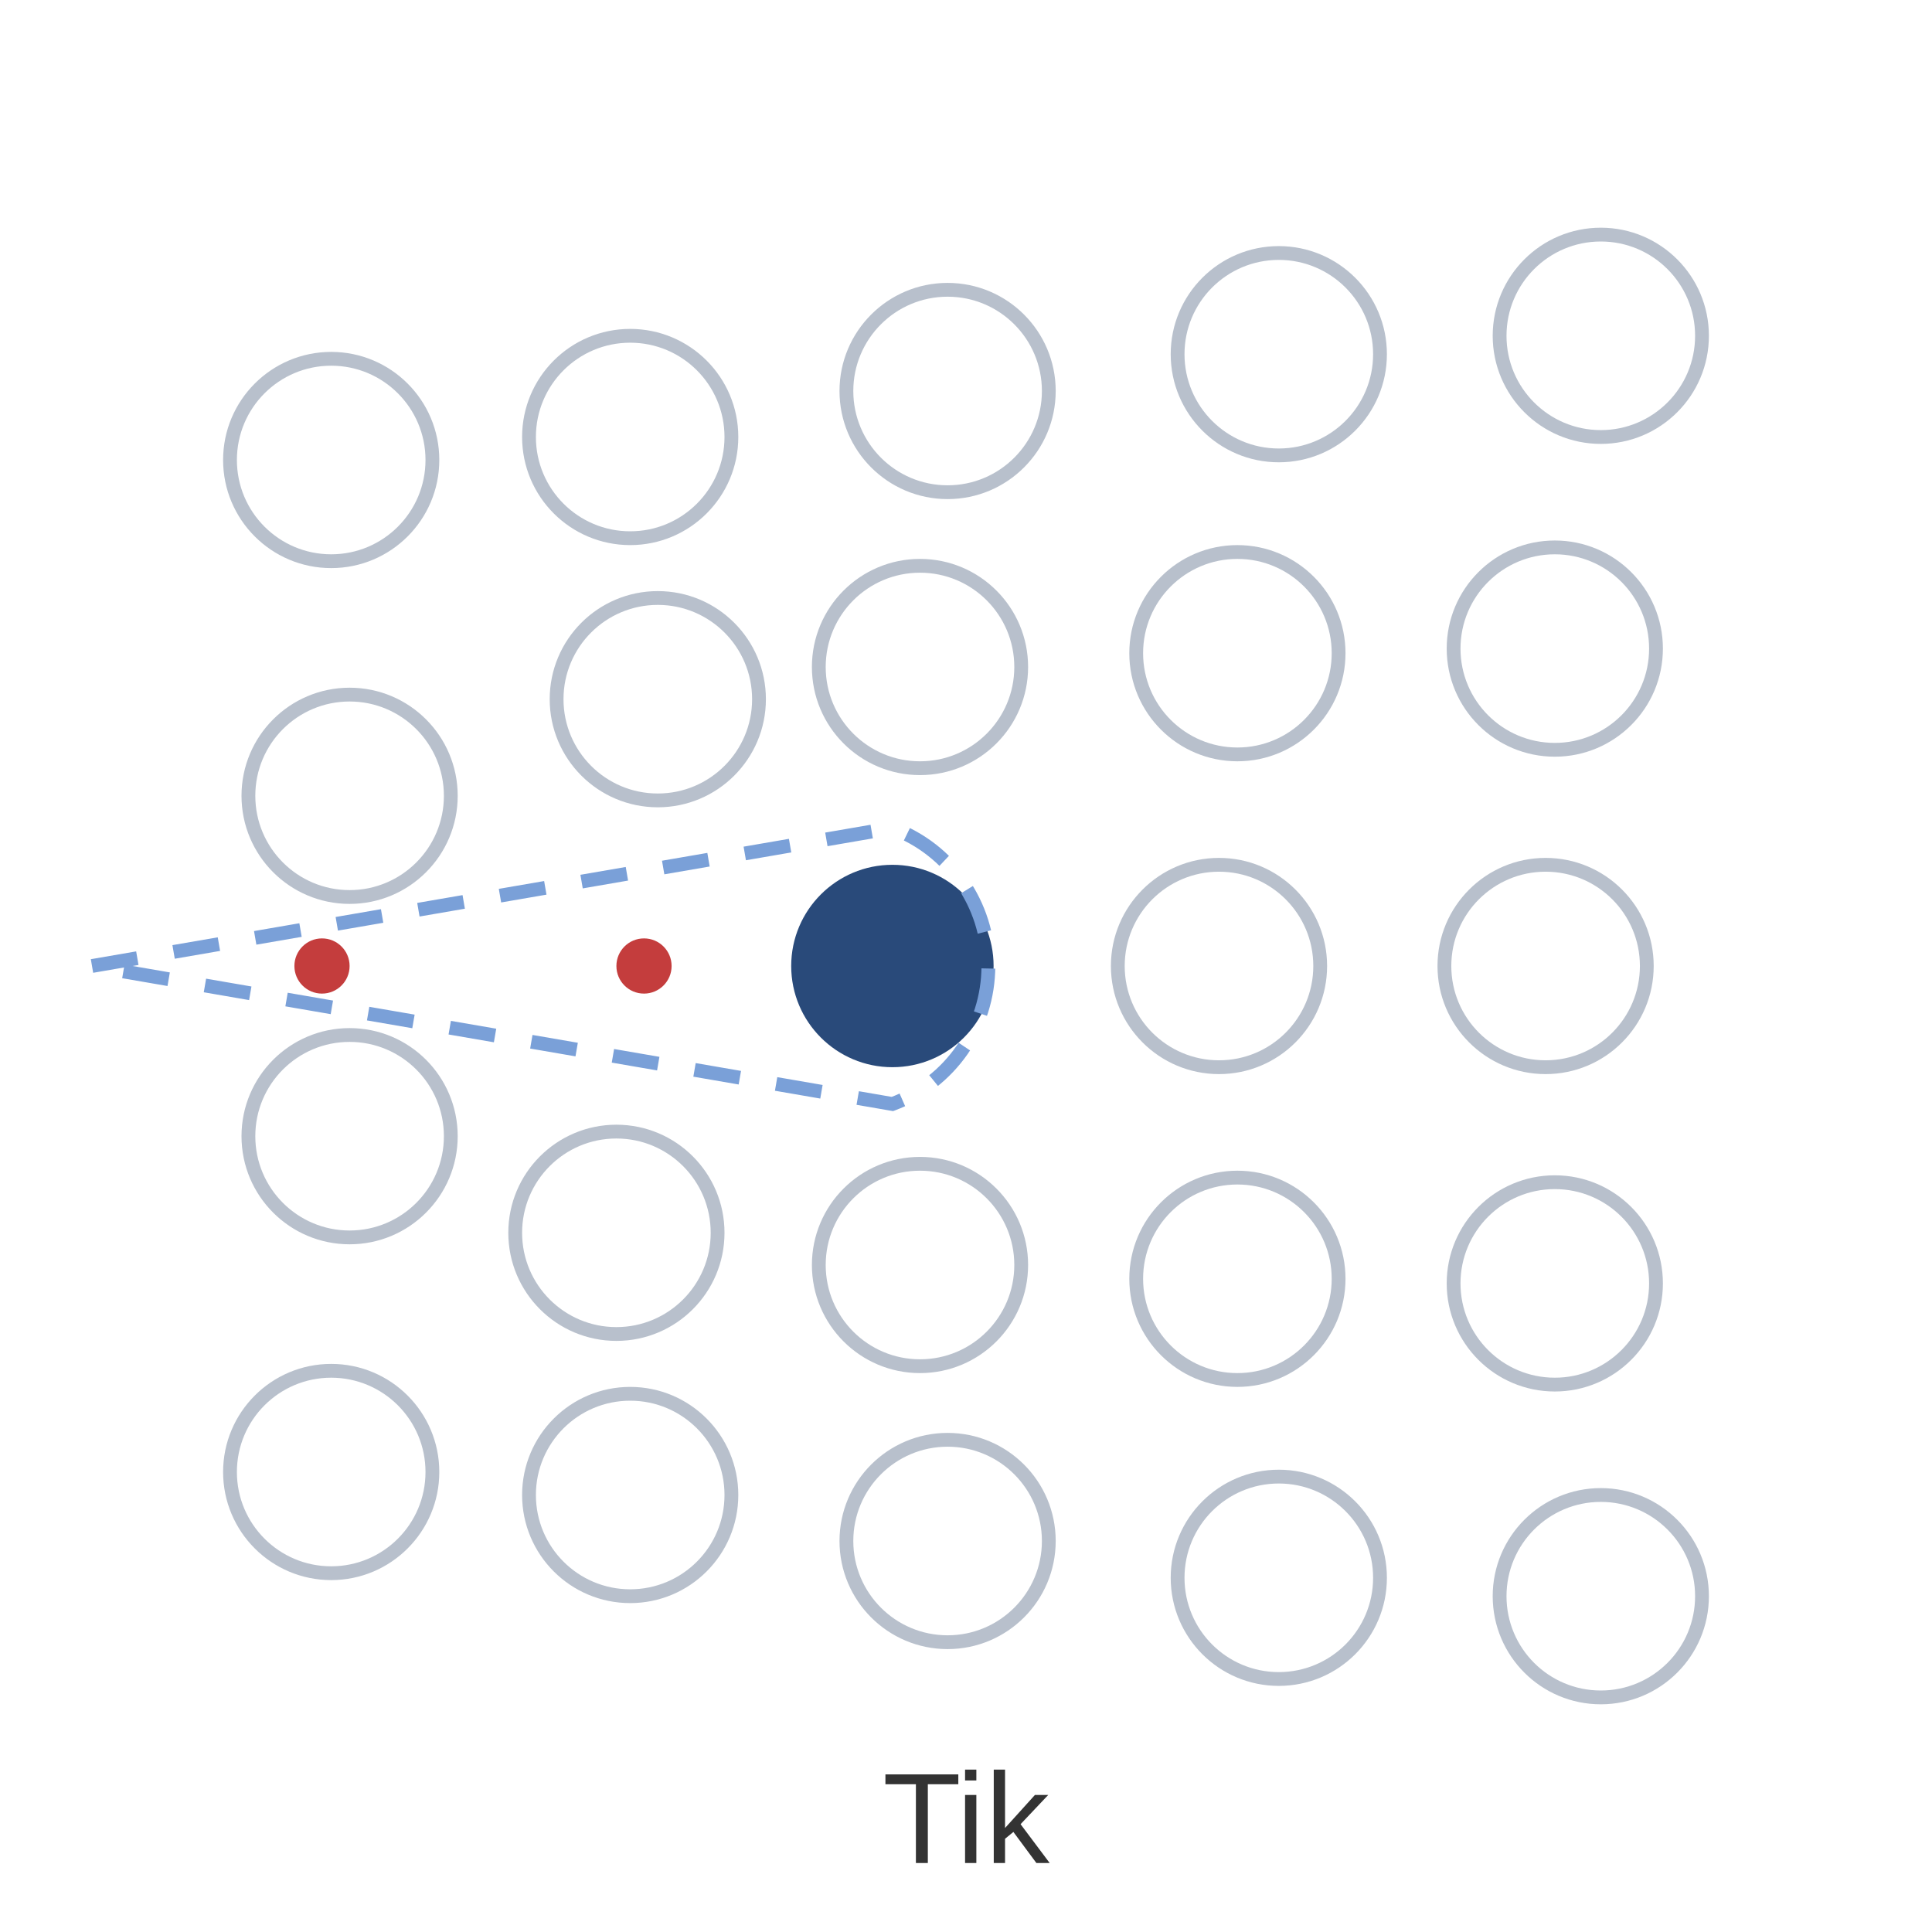
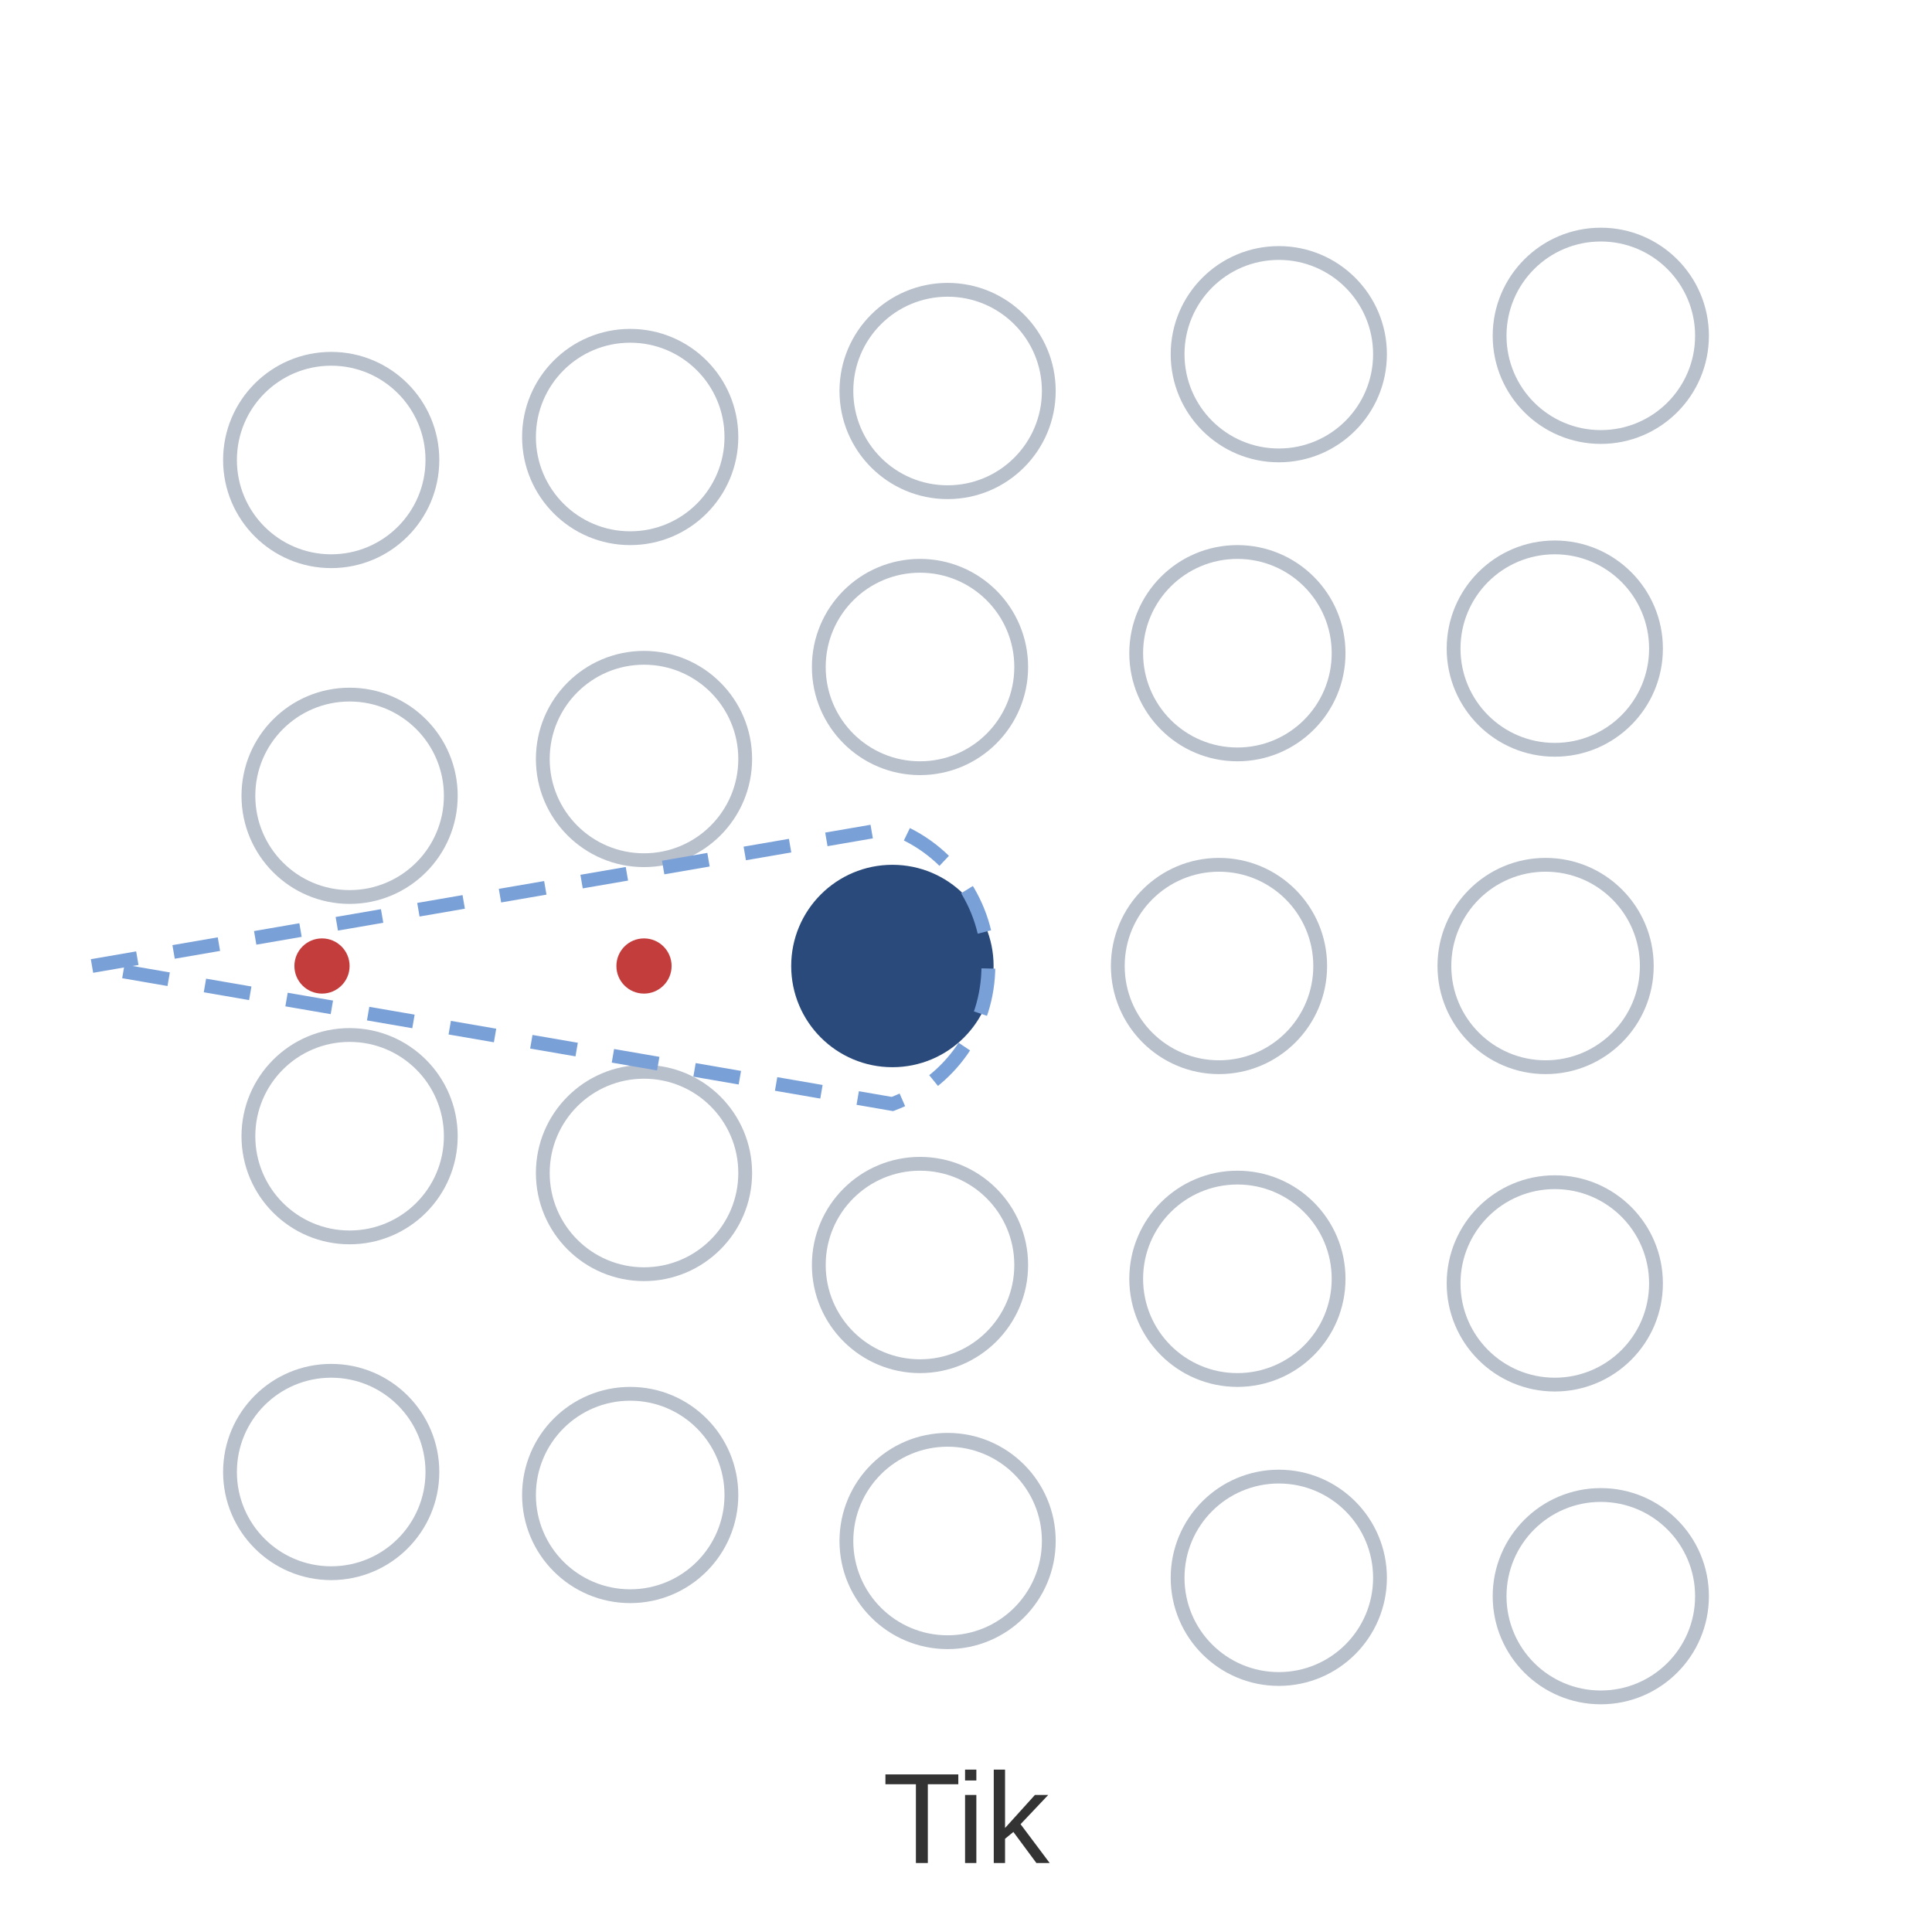
<svg xmlns="http://www.w3.org/2000/svg" width="420" height="420" viewBox="0 0 420 420">
  <rect width="100%" height="100%" fill="white" />
  <g fill="none" stroke="#b8c0cc" stroke-width="3">
    <circle cx="72" cy="100" r="22" />
    <circle cx="137" cy="95" r="22" />
    <circle cx="206" cy="85" r="22" />
    <circle cx="278" cy="77" r="22" />
    <circle cx="348" cy="73" r="22" />
    <circle cx="76" cy="173" r="22" />
-     <circle cx="143" cy="152" r="22" />
+     <circle cx="140" cy="165" r="22" />
    <circle cx="200" cy="145" r="22" />
    <circle cx="269" cy="142" r="22" />
    <circle cx="338" cy="141" r="22" />
    <circle cx="265" cy="210" r="22" />
    <circle cx="336" cy="210" r="22" />
    <circle cx="76" cy="247" r="22" />
-     <circle cx="134" cy="268" r="22" />
+     <circle cx="140" cy="255" r="22" />
    <circle cx="200" cy="275" r="22" />
    <circle cx="269" cy="278" r="22" />
    <circle cx="338" cy="279" r="22" />
    <circle cx="72" cy="320" r="22" />
    <circle cx="137" cy="325" r="22" />
    <circle cx="206" cy="335" r="22" />
    <circle cx="278" cy="343" r="22" />
    <circle cx="348" cy="347" r="22" />
  </g>
  <circle cx="194" cy="210" r="22" fill="#294a7a" />
  <circle cx="140" cy="210" r="6" fill="#c43d3d" />
  <circle cx="70" cy="210" r="6" fill="#c43d3d" />
  <path d="   M 20 210   L 194 180   A 32 32 0 0 1 194 240   Z" fill="none" stroke="#7aa0d8" stroke-width="3" stroke-dasharray="10 8" />
  <text x="210" y="405" text-anchor="middle" font-family="Arial, sans-serif" font-size="28" fill="#333">
    Tik
  </text>
</svg>
